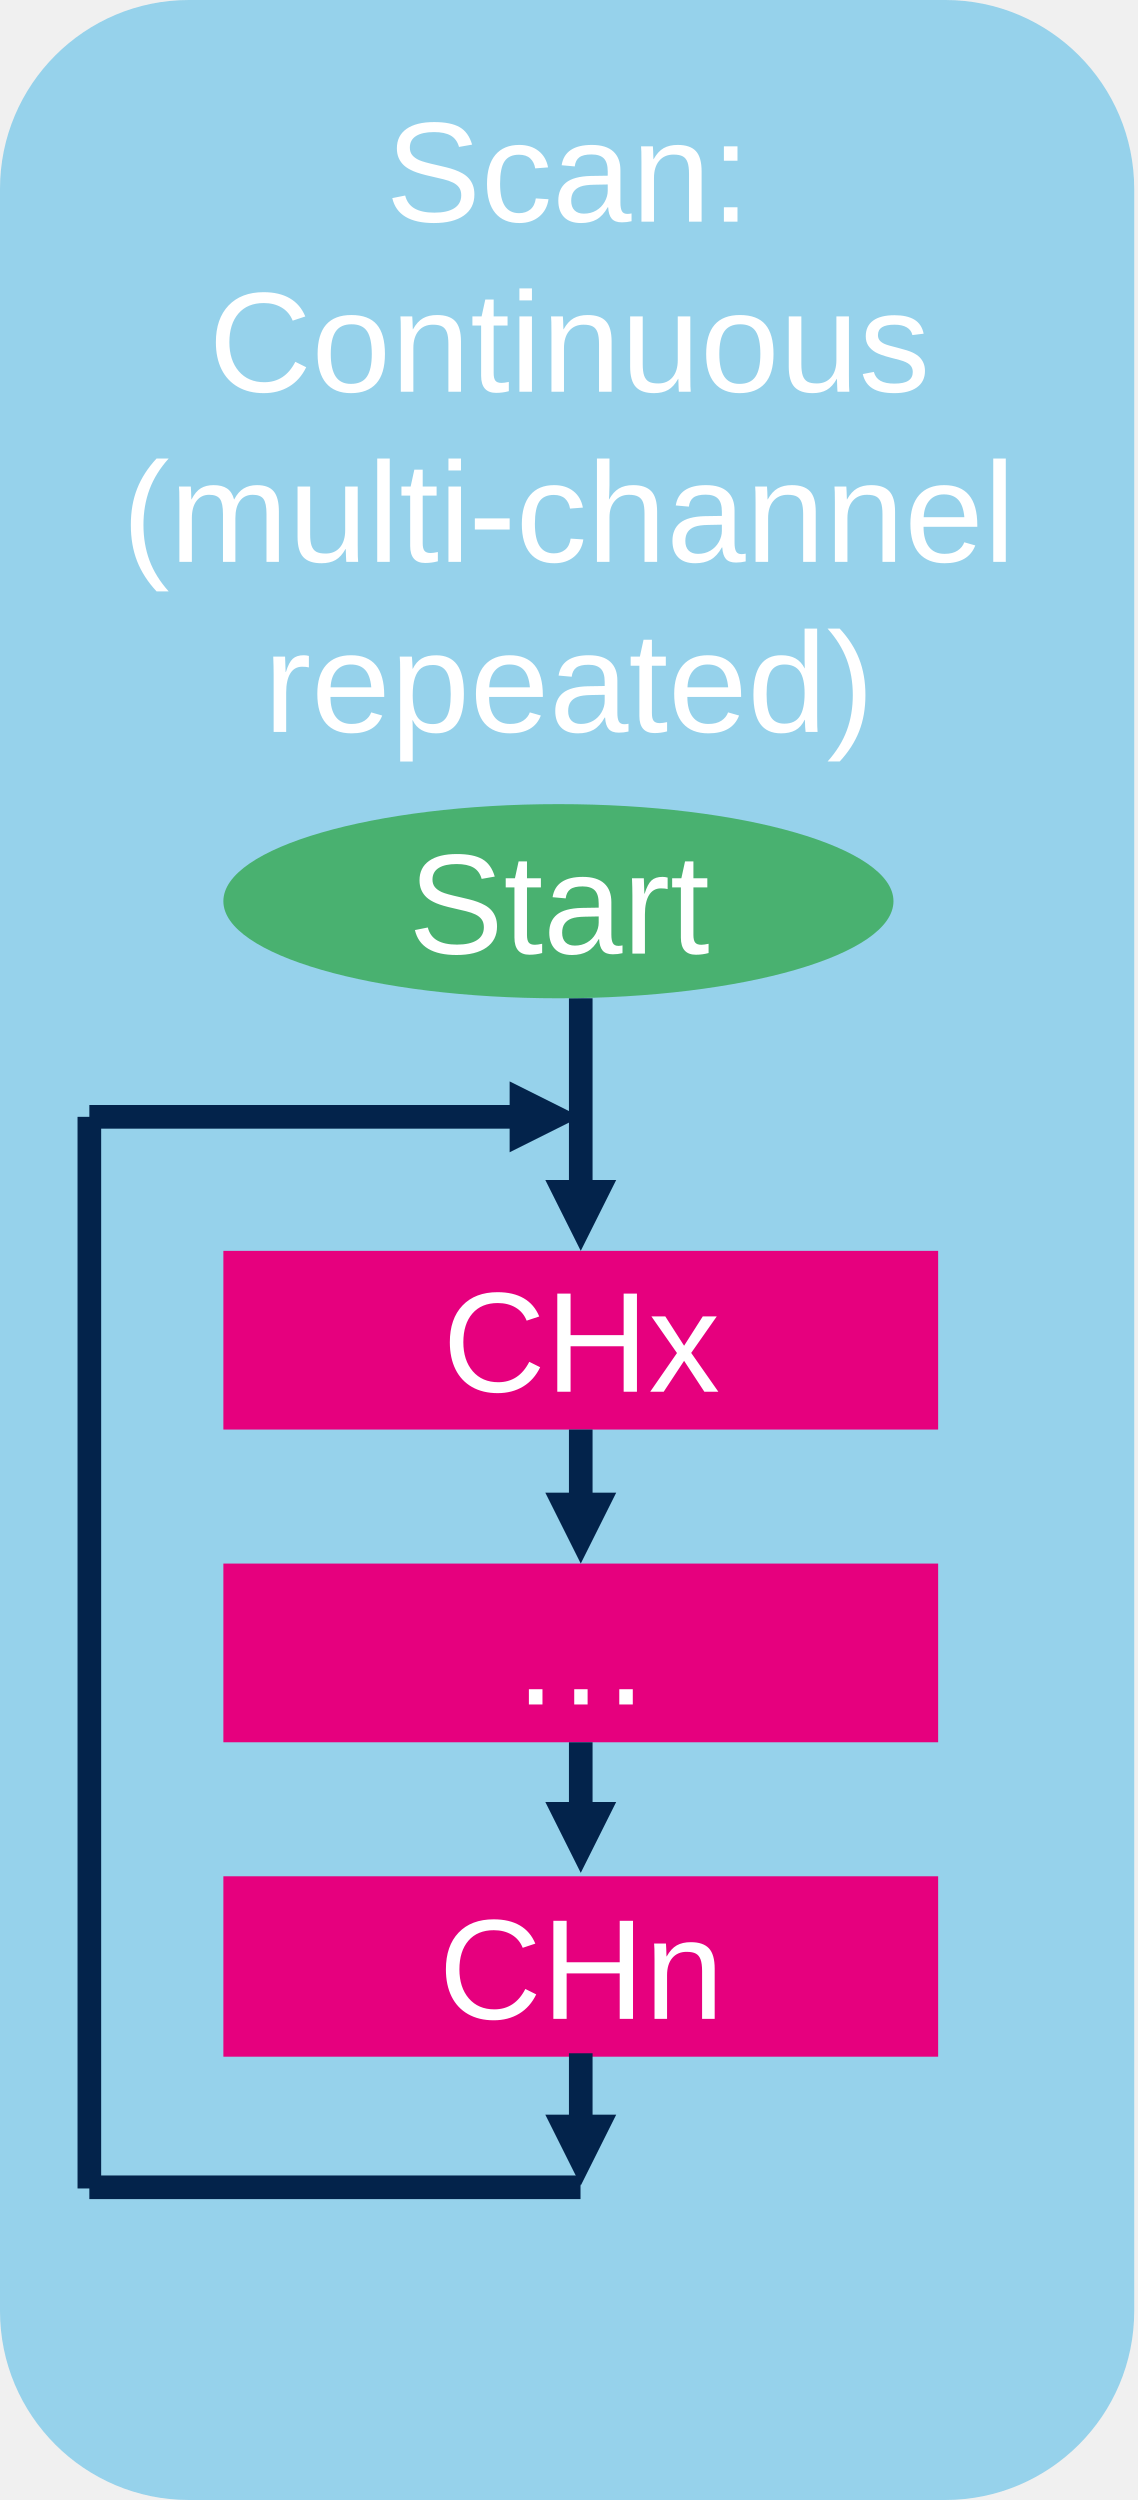
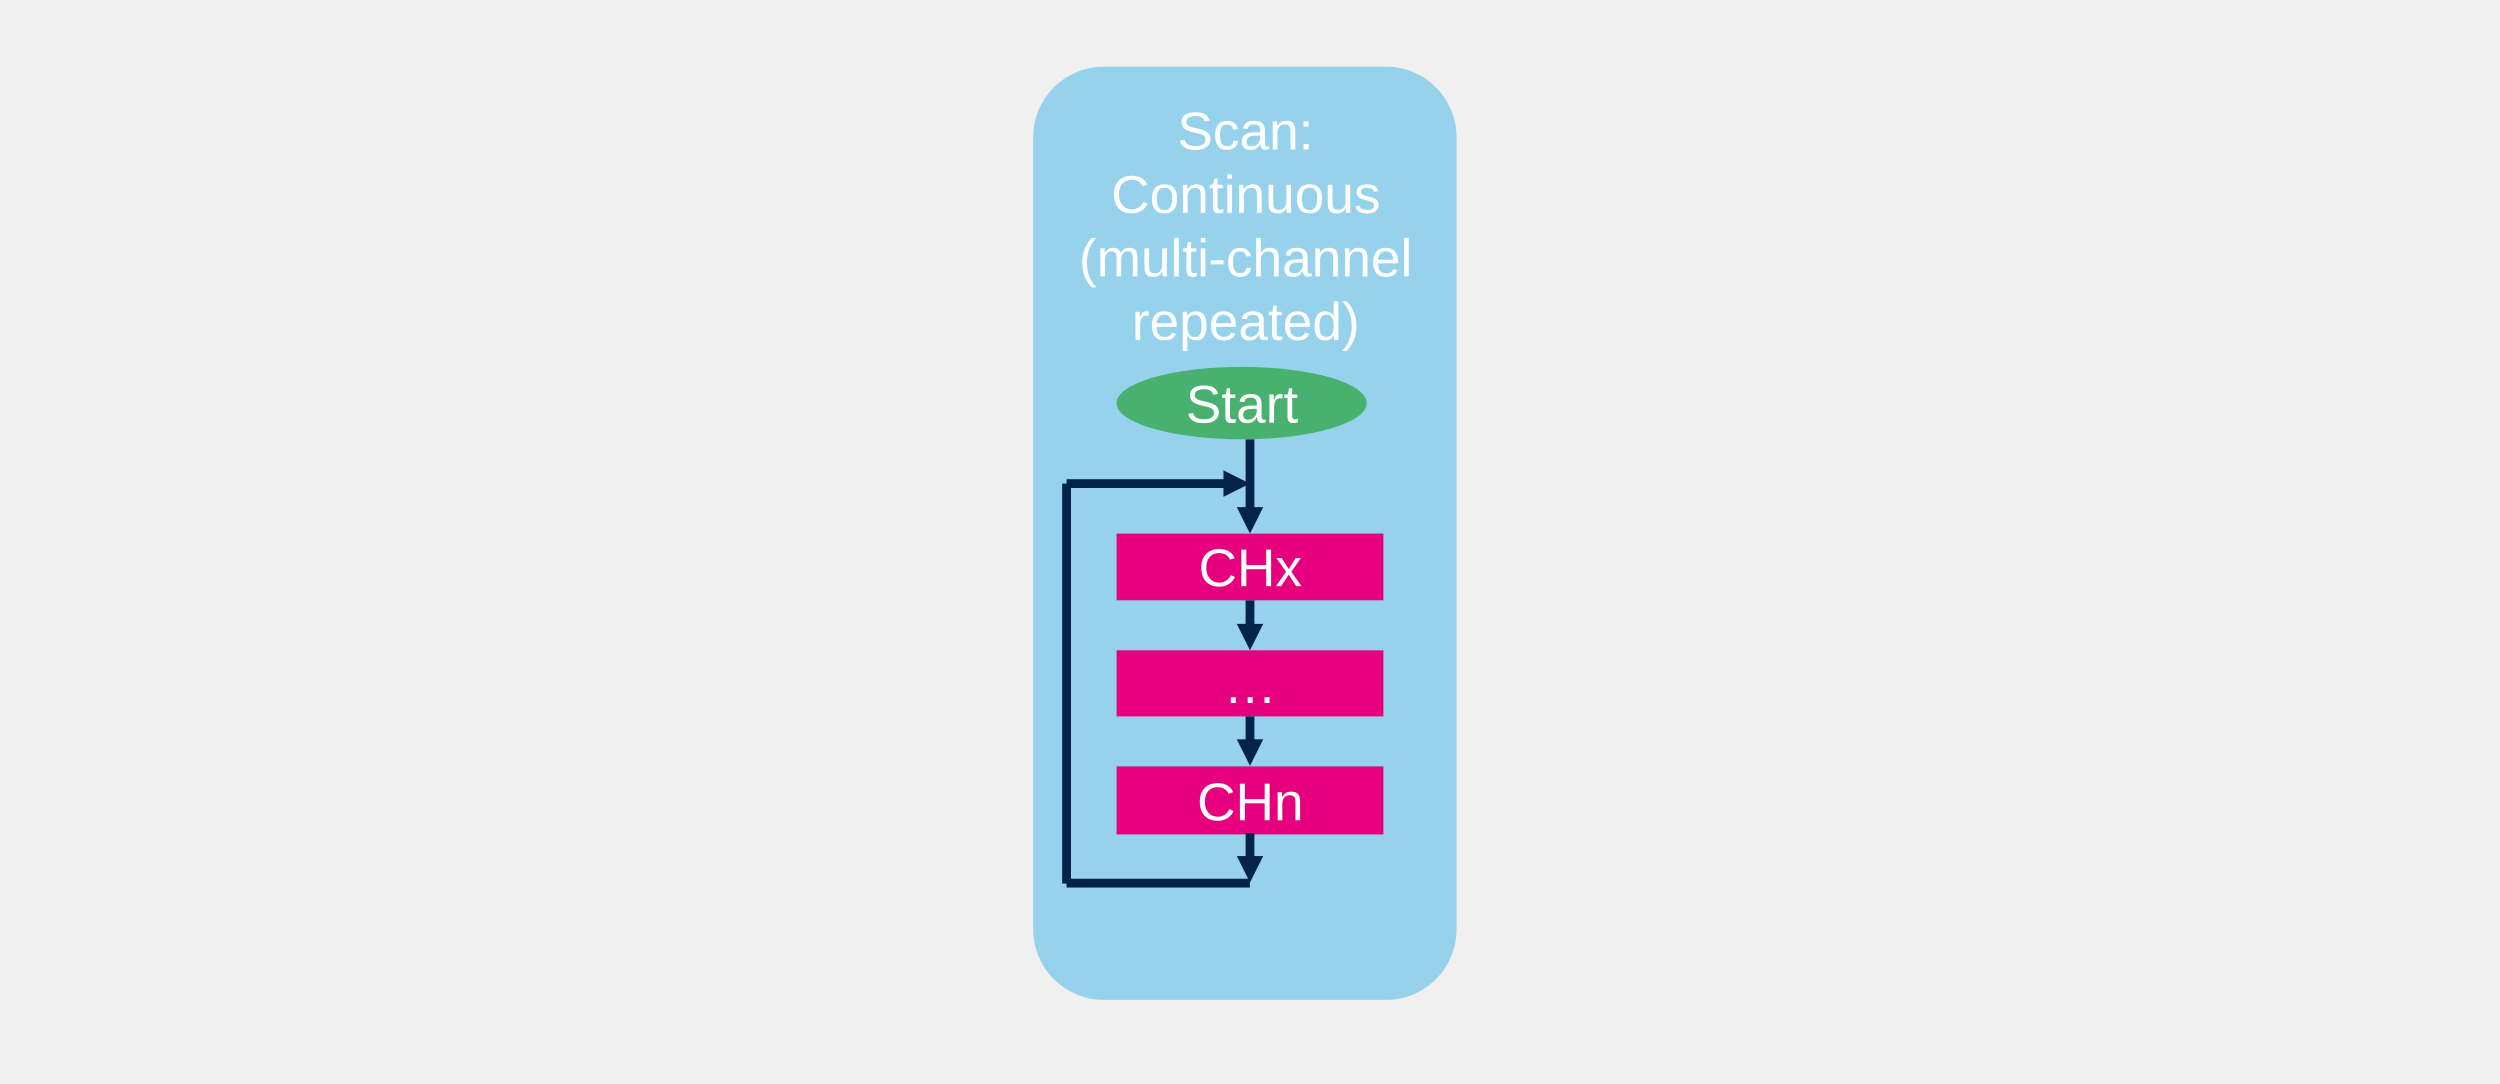
- <svg xmlns="http://www.w3.org/2000/svg" width="662" height="1455" xml:space="preserve" overflow="hidden">
-   <defs>
-     <clipPath id="clip0">
-       <rect x="251" y="120" width="662" height="1455" />
-     </clipPath>
-   </defs>
-   <g clip-path="url(#clip0)" transform="translate(-251 -120)">
-     <path d="M251 230.021C251 169.258 300.258 120 361.021 120L801.092 120C861.855 120 911.113 169.258 911.113 230.021L911.113 1464.98C911.113 1525.74 861.855 1575 801.092 1575L361.021 1575C300.258 1575 251 1525.74 251 1464.98Z" fill="#3CB4E6" fill-rule="evenodd" fill-opacity="0.502" />
-     <text fill="#FFFFFF" font-family="Arial,Arial_MSFontService,sans-serif" font-weight="400" font-size="83" transform="matrix(1 0 0 1 475.548 249)">Scan: </text>
-     <text fill="#FFFFFF" font-family="Arial,Arial_MSFontService,sans-serif" font-weight="400" font-size="83" transform="matrix(1 0 0 1 372.423 348)">Continuous </text>
-     <text fill="#FFFFFF" font-family="Arial,Arial_MSFontService,sans-serif" font-weight="400" font-size="83" transform="matrix(1 0 0 1 322.006 447)">(multi</text>
-     <text fill="#FFFFFF" font-family="Arial,Arial_MSFontService,sans-serif" font-weight="400" font-size="83" transform="matrix(1 0 0 1 523.673 447)">-</text>
-     <text fill="#FFFFFF" font-family="Arial,Arial_MSFontService,sans-serif" font-weight="400" font-size="83" transform="matrix(1 0 0 1 551.173 447)">channel </text>
-     <text fill="#FFFFFF" font-family="Arial,Arial_MSFontService,sans-serif" font-weight="400" font-size="83" transform="matrix(1 0 0 1 404.506 546)">repeated)</text>
-     <rect x="381" y="848" width="416" height="104" fill="#E6007E" />
-     <text fill="#FFFFFF" font-family="Arial,Arial_MSFontService,sans-serif" font-weight="400" font-size="83" transform="matrix(1 0 0 1 508.589 930)">CHx</text>
-     <path d="M595.875 701 595.875 813.625 582.125 813.625 582.125 701ZM609.625 806.75 589 848 568.375 806.75Z" fill="#03234B" />
-     <path d="M381 644.5C381 613.296 468.304 588 576 588 683.696 588 771 613.296 771 644.5 771 675.704 683.696 701 576 701 468.304 701 381 675.704 381 644.5Z" fill="#49B170" fill-rule="evenodd" />
-     <text fill="#FFFFFF" font-family="Arial,Arial_MSFontService,sans-serif" font-weight="400" font-size="83" transform="matrix(1 0 0 1 488.72 675)">Start</text>
-     <rect x="381" y="1030" width="416" height="104" fill="#E6007E" />
-     <text fill="#FFFFFF" font-family="Arial,Arial_MSFontService,sans-serif" font-weight="400" font-size="83" transform="matrix(1 0 0 1 547.547 1112)">…</text>
-     <path d="M595.875 952 595.875 995.625 582.125 995.625 582.125 952ZM609.625 988.75 589 1030 568.375 988.75Z" fill="#03234B" />
-     <rect x="381" y="1212" width="416" height="105" fill="#E6007E" />
-     <text fill="#FFFFFF" font-family="Arial,Arial_MSFontService,sans-serif" font-weight="400" font-size="83" transform="matrix(1 0 0 1 506.297 1295)">CHn</text>
-     <path d="M595.875 1134 595.875 1175.62 582.125 1175.62 582.125 1134ZM609.625 1168.75 589 1210 568.375 1168.75Z" fill="#03234B" />
-     <path d="M595.875 1315 595.875 1357.62 582.125 1357.62 582.125 1315ZM609.625 1350.75 589 1392 568.375 1350.75Z" fill="#03234B" />
-     <path d="M0 0 285.859 0" stroke="#03234B" stroke-width="13.75" stroke-miterlimit="8" fill="none" fill-rule="evenodd" transform="matrix(-1 0 0 1 588.858 1393)" />
-     <path d="M303 763.125 554.483 763.125 554.483 776.875 303 776.875ZM547.608 749.375 588.858 770 547.608 790.625Z" fill="#03234B" />
-     <path d="M0 0 0 623.691" stroke="#03234B" stroke-width="13.75" stroke-miterlimit="8" fill="none" fill-rule="evenodd" transform="matrix(1 0 0 -1 303 1393.69)" />
+ <svg xmlns="http://www.w3.org/2000/svg" width="3898" height="1689" xml:space="preserve" overflow="hidden">
+   <g transform="translate(-251 -198)">
+     <path d="M1862 412.002C1862 351.25 1911.25 302 1972 302L2412 302C2472.75 302 2522 351.25 2522 412.002L2522 1647C2522 1707.75 2472.75 1757 2412 1757L1972 1757C1911.25 1757 1862 1707.75 1862 1647Z" fill="#3CB4E6" fill-rule="evenodd" fill-opacity="0.502" />
+     <text fill="#FFFFFF" font-family="Arial,Arial_MSFontService,sans-serif" font-weight="400" font-size="83" transform="matrix(1 0 0 1 2086.75 431)">Scan: </text>
+     <text fill="#FFFFFF" font-family="Arial,Arial_MSFontService,sans-serif" font-weight="400" font-size="83" transform="matrix(1 0 0 1 1983.63 530)">Continuous </text>
+     <text fill="#FFFFFF" font-family="Arial,Arial_MSFontService,sans-serif" font-weight="400" font-size="83" transform="matrix(1 0 0 1 1933.21 629)">(multi</text>
+     <text fill="#FFFFFF" font-family="Arial,Arial_MSFontService,sans-serif" font-weight="400" font-size="83" transform="matrix(1 0 0 1 2134.88 629)">-</text>
+     <text fill="#FFFFFF" font-family="Arial,Arial_MSFontService,sans-serif" font-weight="400" font-size="83" transform="matrix(1 0 0 1 2162.38 629)">channel </text>
+     <text fill="#FFFFFF" font-family="Arial,Arial_MSFontService,sans-serif" font-weight="400" font-size="83" transform="matrix(1 0 0 1 2015.71 728)">repeated)</text>
+     <rect x="1992" y="1030" width="416" height="104" fill="#E6007E" />
+     <text fill="#FFFFFF" font-family="Arial,Arial_MSFontService,sans-serif" font-weight="400" font-size="83" transform="matrix(1 0 0 1 2119.79 1112)">CHx</text>
+     <path d="M2206.88 883 2206.88 995.625 2193.13 995.625 2193.12 883ZM2220.63 988.75 2200 1030 2179.38 988.75Z" fill="#03234B" />
+     <path d="M1992 826.5C1992 795.296 2079.3 770 2187 770 2294.7 770 2382 795.296 2382 826.5 2382 857.704 2294.7 883 2187 883 2079.3 883 1992 857.704 1992 826.5Z" fill="#49B170" fill-rule="evenodd" />
+     <text fill="#FFFFFF" font-family="Arial,Arial_MSFontService,sans-serif" font-weight="400" font-size="83" transform="matrix(1 0 0 1 2099.92 857)">Start</text>
+     <rect x="1992" y="1212" width="416" height="103" fill="#E6007E" />
+     <text fill="#FFFFFF" font-family="Arial,Arial_MSFontService,sans-serif" font-weight="400" font-size="83" transform="matrix(1 0 0 1 2158.75 1294)">…</text>
+     <path d="M2206.88 1134 2206.88 1177.62 2193.13 1177.63 2193.12 1134ZM2220.63 1170.75 2200 1212 2179.38 1170.75Z" fill="#03234B" />
+     <rect x="1992" y="1393" width="416" height="106" fill="#E6007E" />
+     <text fill="#FFFFFF" font-family="Arial,Arial_MSFontService,sans-serif" font-weight="400" font-size="83" transform="matrix(1 0 0 1 2117.5 1477)">CHn</text>
+     <path d="M2206.88 1315 2206.88 1357.62 2193.13 1357.62 2193.12 1315ZM2220.63 1350.75 2200 1392 2179.38 1350.75Z" fill="#03234B" />
+     <path d="M2206.88 1497 2206.88 1539.62 2193.13 1539.62 2193.12 1497ZM2220.63 1532.75 2200 1574 2179.38 1532.75Z" fill="#03234B" />
+     <path d="M0 0 285.859 0" stroke="#03234B" stroke-width="13.75" stroke-miterlimit="8" fill="none" fill-rule="evenodd" transform="matrix(-1 0 0 1 2199.86 1575)" />
+     <path d="M1914 945.125 2165.48 945.125 2165.48 958.875 1914 958.875ZM2158.61 931.375 2199.86 952 2158.61 972.625Z" fill="#03234B" />
+     <path d="M0 0 0 623.691" stroke="#03234B" stroke-width="13.75" stroke-miterlimit="8" fill="none" fill-rule="evenodd" transform="matrix(1 0 0 -1 1914 1575.69)" />
  </g>
</svg>
